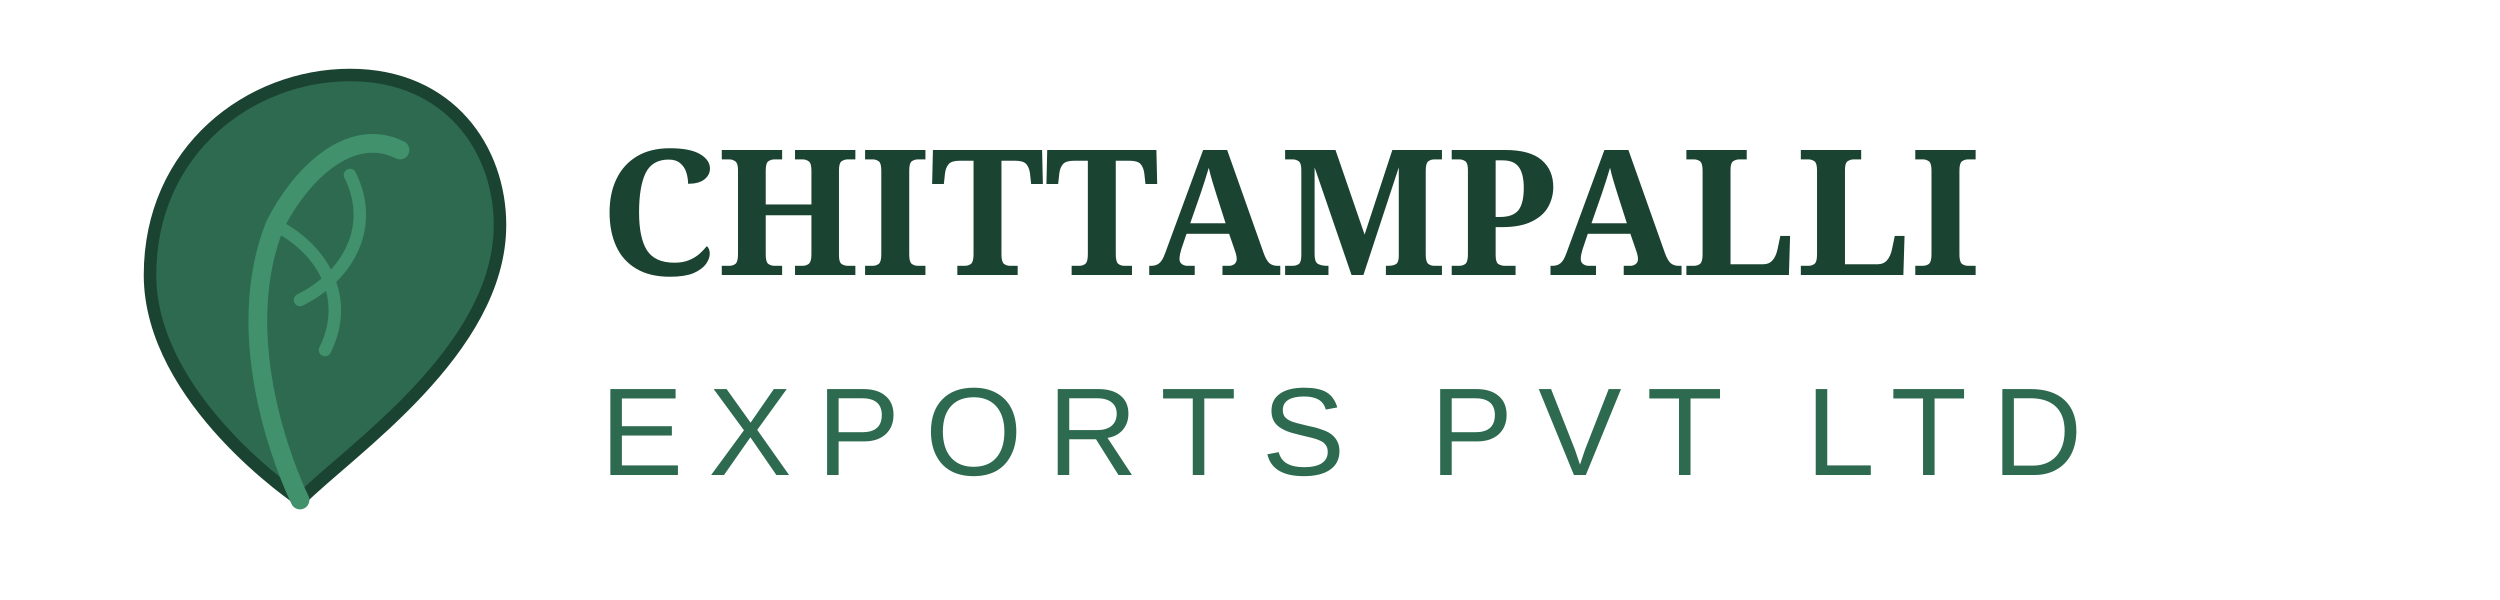
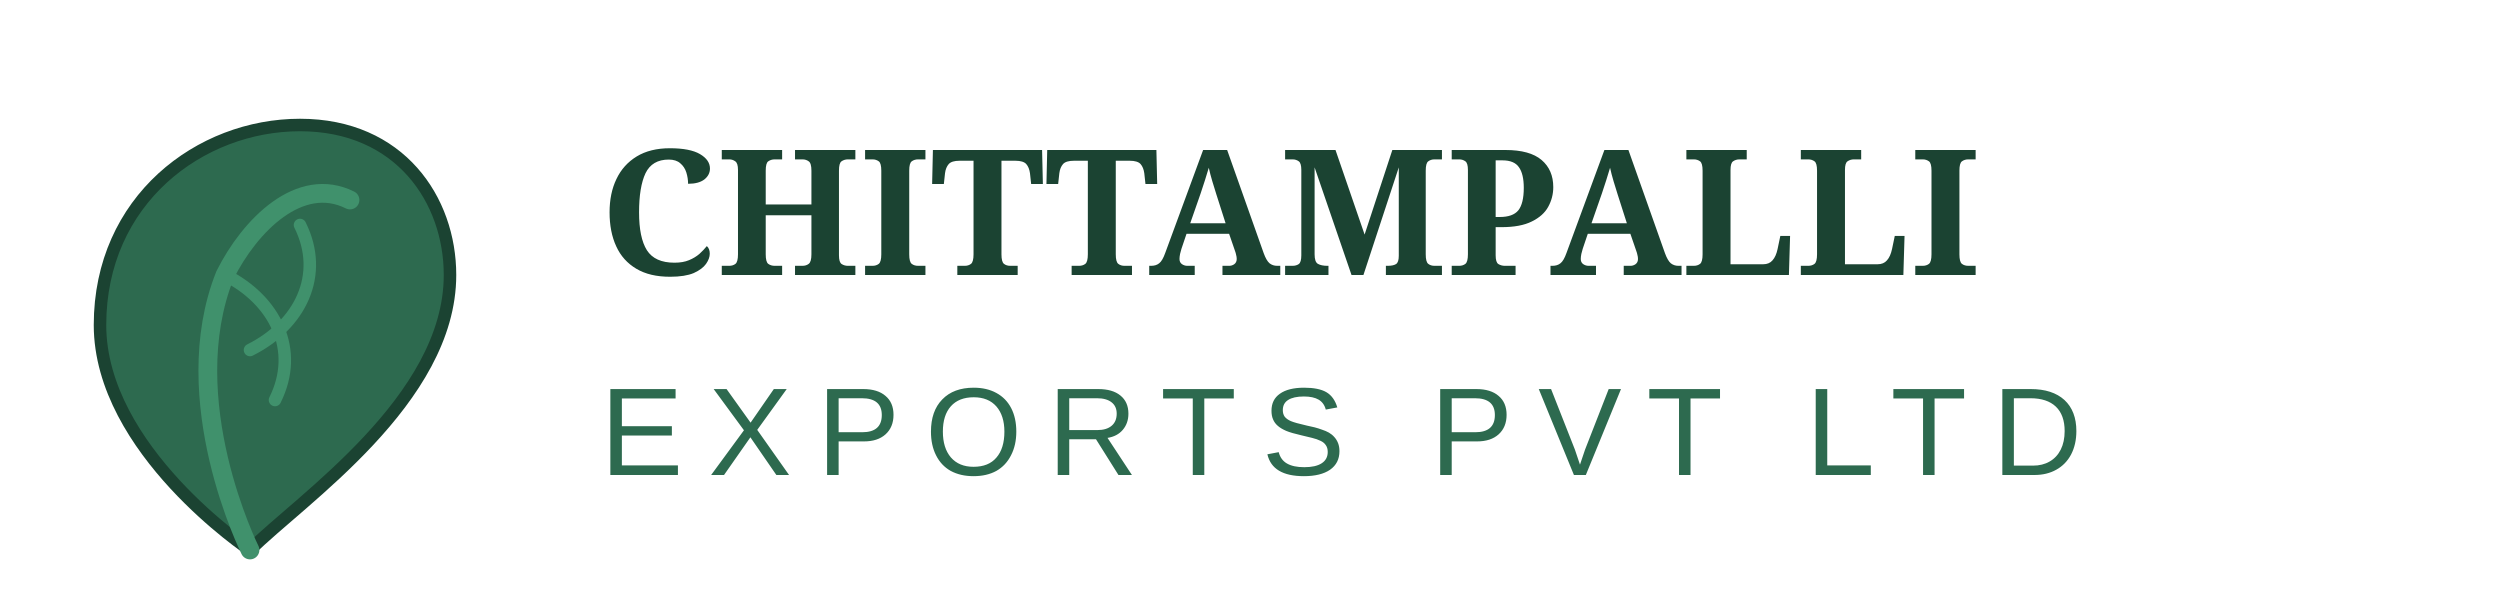
<svg xmlns="http://www.w3.org/2000/svg" viewBox="0 0 200 48" width="200" height="48">
-   <g transform="translate(4, 4)">
+   <g transform="translate(0, 8)">
    <path d="M20 36 C20 36 8 28 8 18 C8 8 16 2 24 2 C32 2 36 8 36 14 C36 24 24 32 20 36Z" fill="#2d6a4f" stroke="#1b4332" stroke-width="1" />
    <path d="M20 36 C20 36 14 24 18 14 C20 10 24 6 28 8" fill="none" stroke="#40916c" stroke-width="1.5" stroke-linecap="round" />
    <path d="M18 14 C22 16 24 20 22 24" fill="none" stroke="#40916c" stroke-width="1" stroke-linecap="round" />
    <path d="M20 20 C24 18 26 14 24 10" fill="none" stroke="#40916c" stroke-width="1" stroke-linecap="round" />
  </g>
  <text x="48" y="22" font-family="Georgia, serif" font-size="14" font-weight="700" fill="#1b4332">CHITTAMPALLI</text>
  <text x="48" y="38" font-family="Arial, sans-serif" font-size="10" font-weight="400" fill="#2d6a4f" letter-spacing="2">EXPORTS PVT LTD</text>
</svg>
